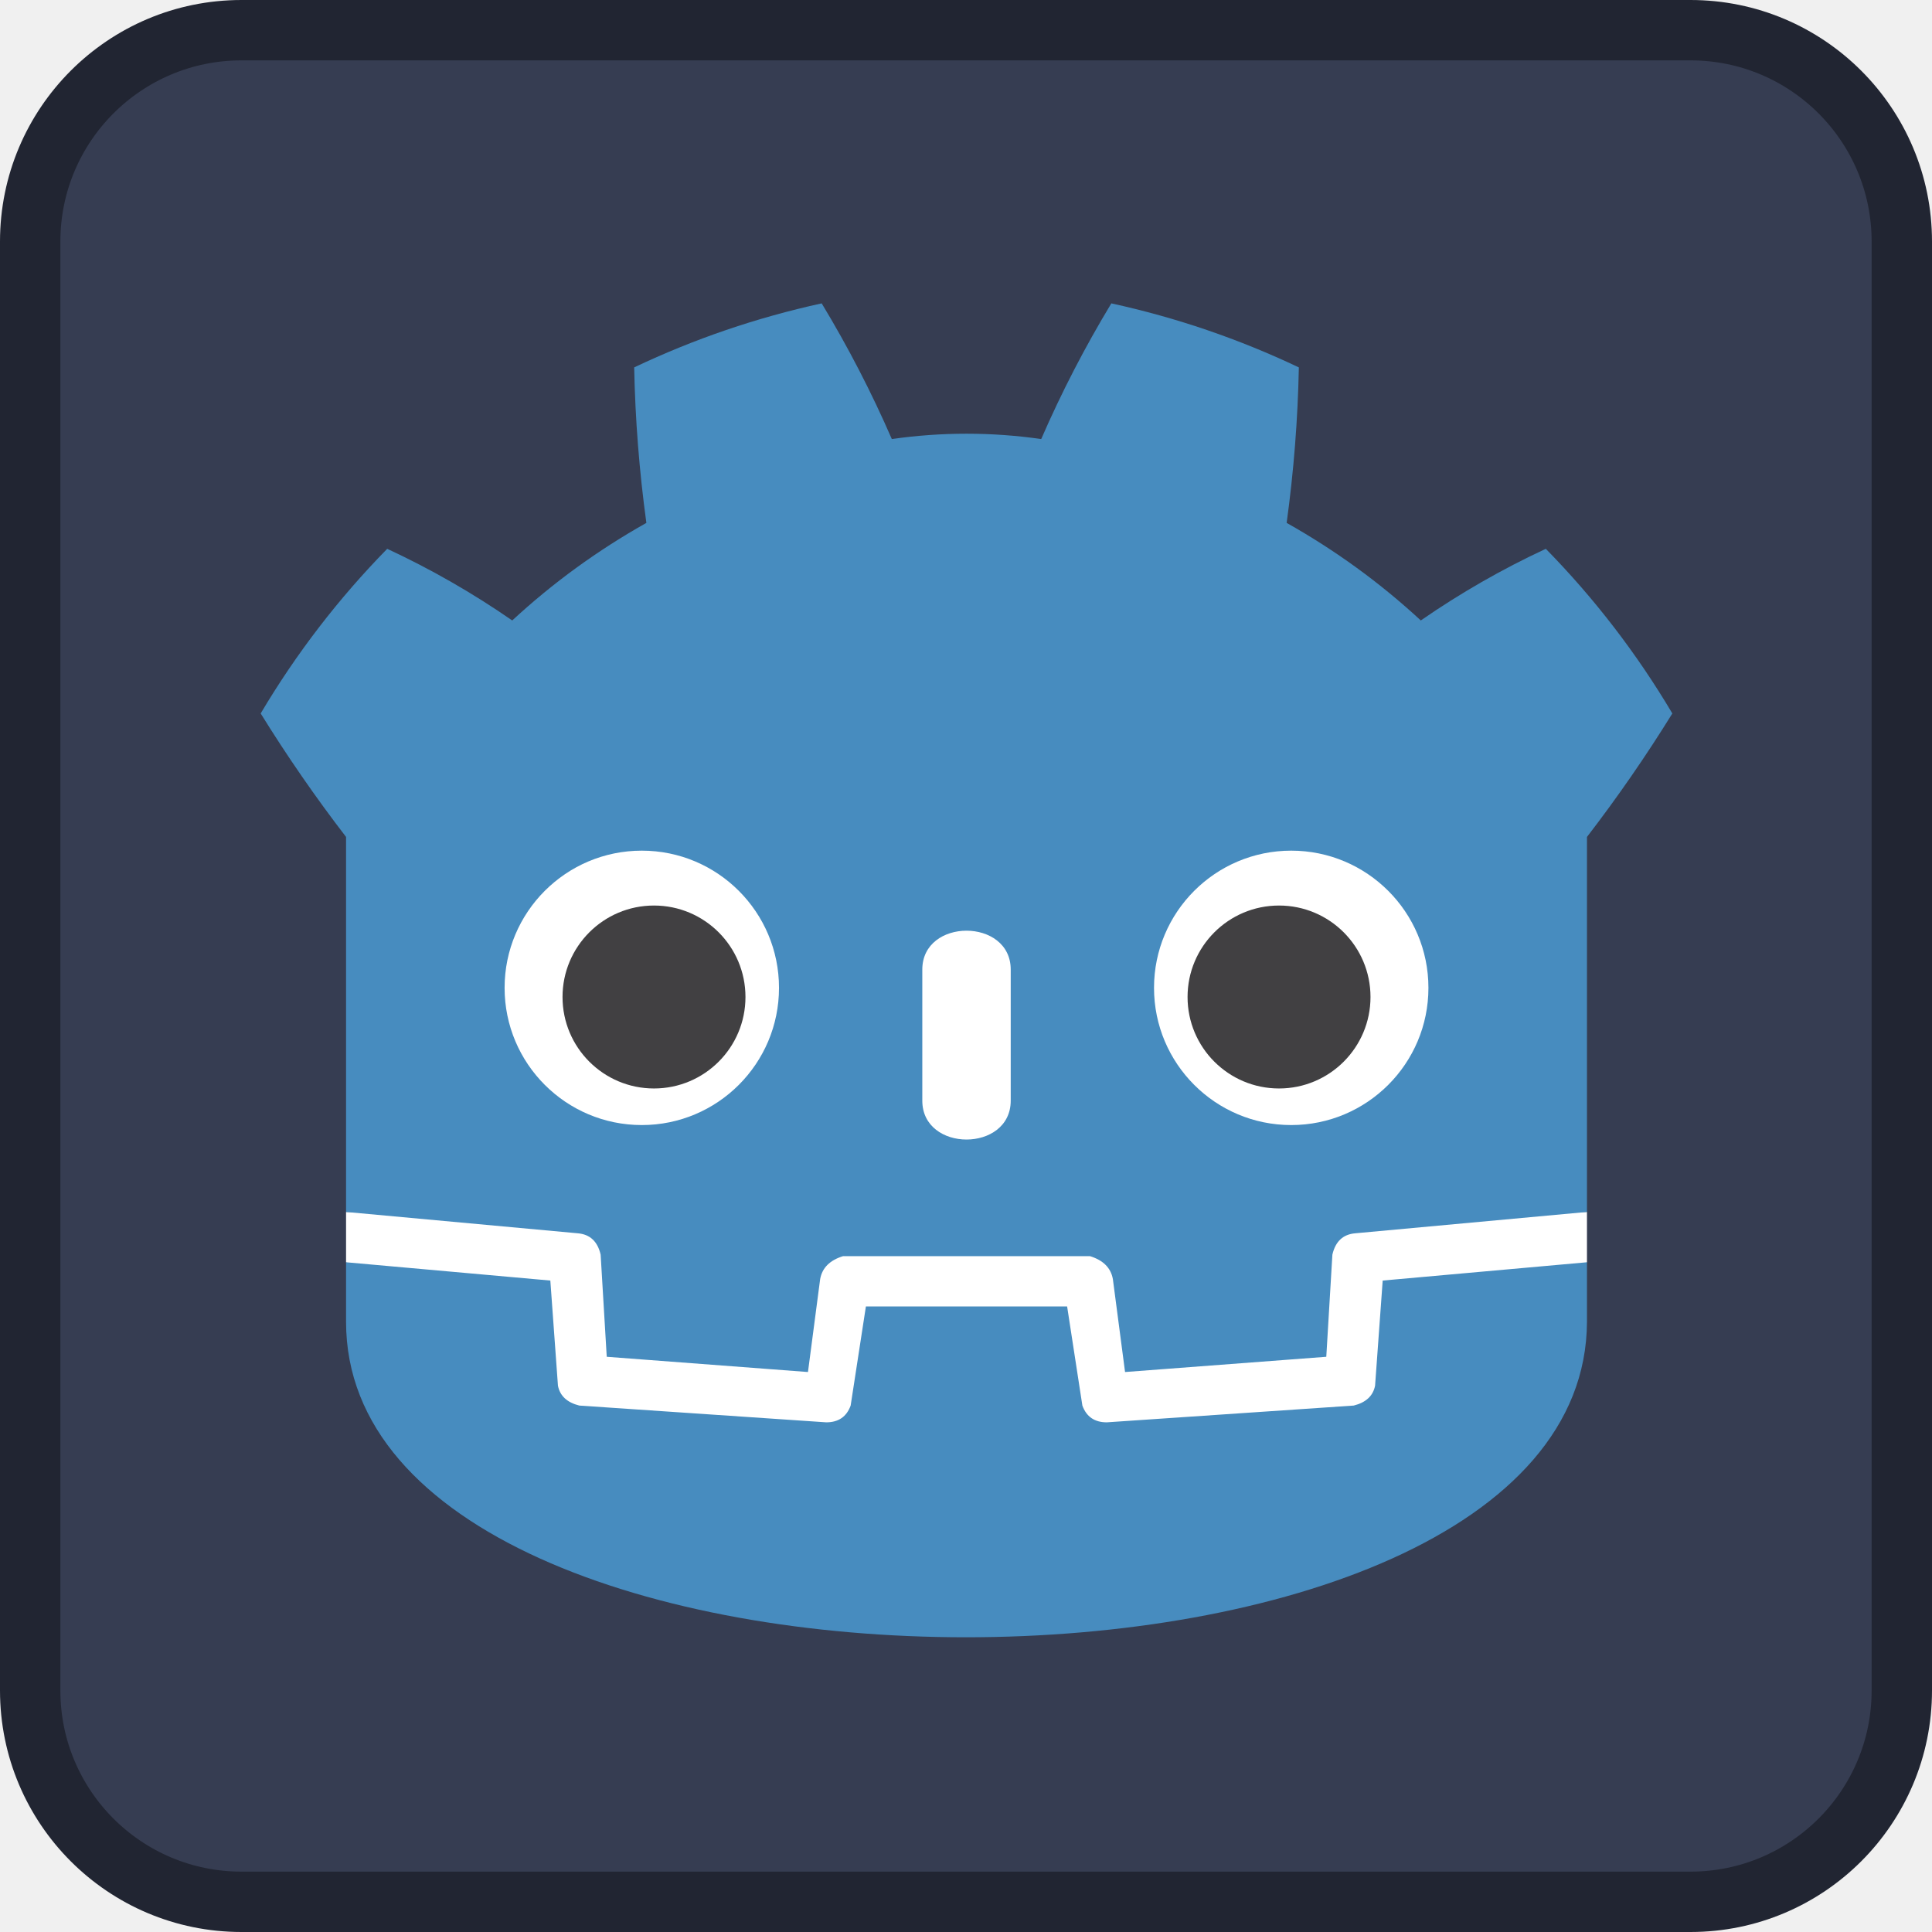
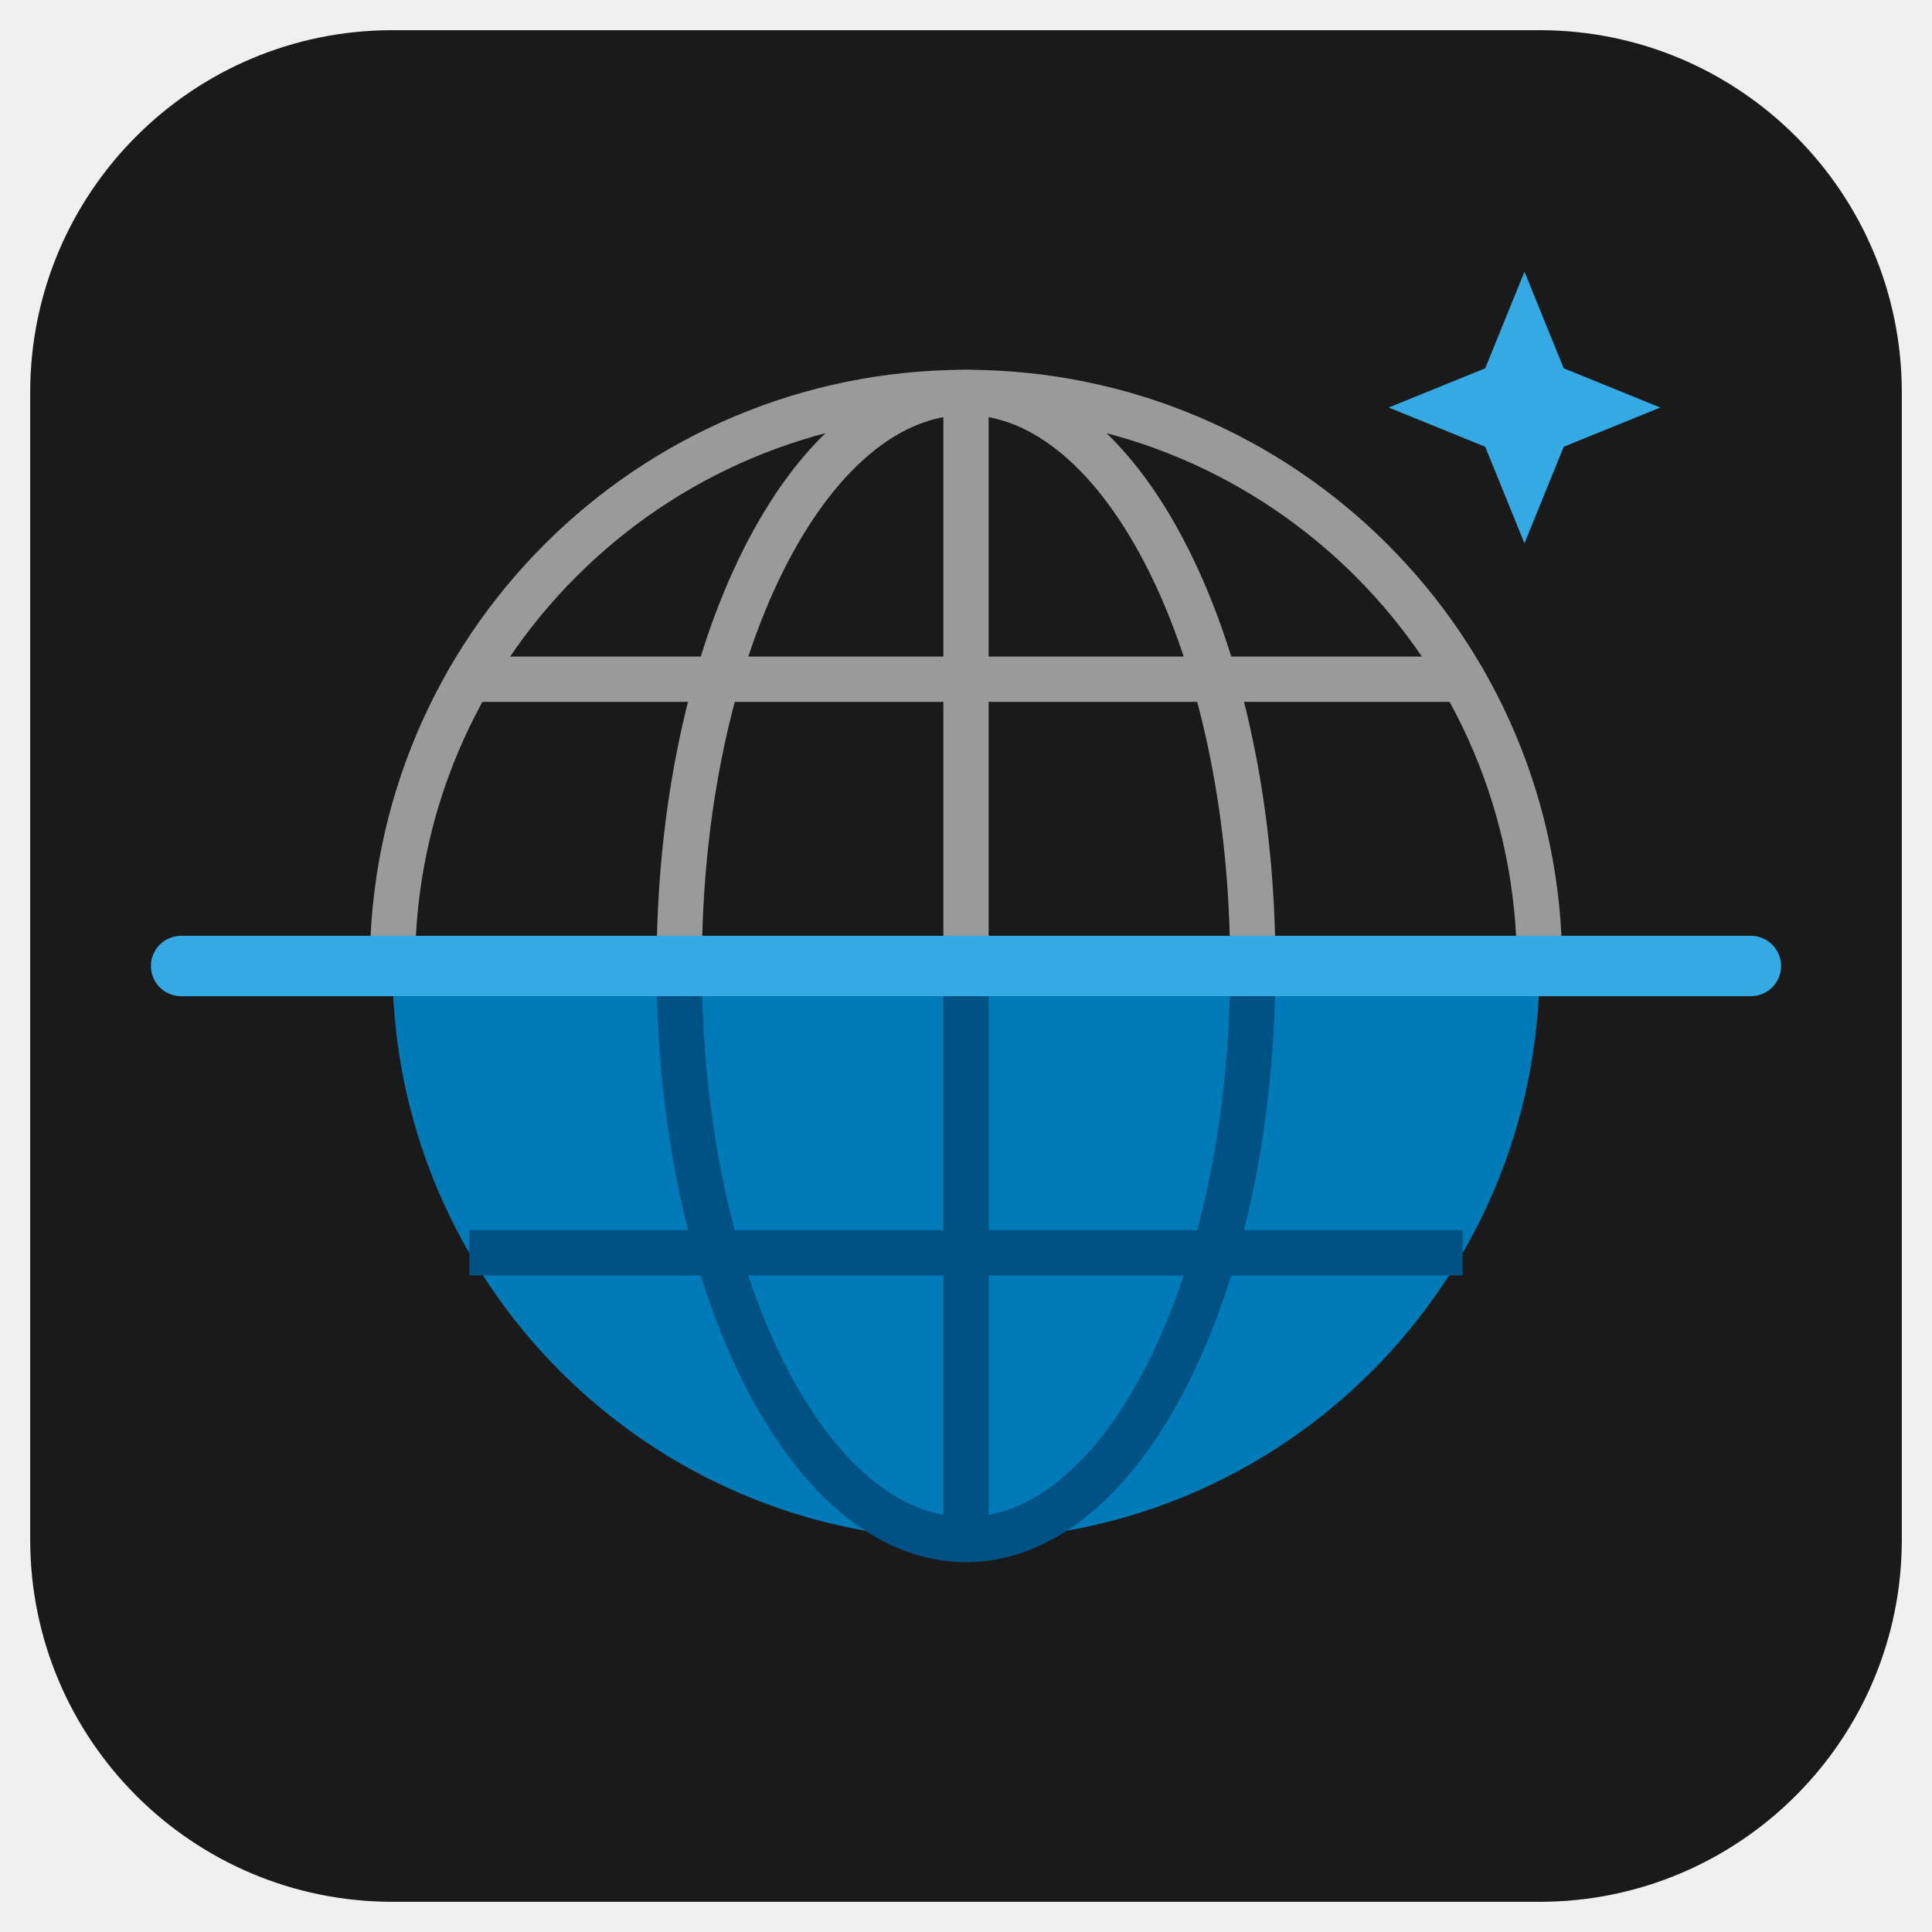
<svg xmlns="http://www.w3.org/2000/svg" width="128" height="128">
-   <rect width="124" height="124" x="2" y="2" fill="#363d52" stroke="#212532" stroke-width="4" rx="14" />
-   <g fill="#fff" transform="translate(12.322 12.322)scale(.101)">
-     <path d="M105 673v33q407 354 814 0v-33z" />
-     <path fill="#478cbf" d="m105 673 152 14q12 1 15 14l4 67 132 10 8-61q2-11 15-15h162q13 4 15 15l8 61 132-10 4-67q3-13 15-14l152-14V427q30-39 56-81-35-59-83-108-43 20-82 47-40-37-88-64 7-51 8-102-59-28-123-42-26 43-46 89-49-7-98 0-20-46-46-89-64 14-123 42 1 51 8 102-48 27-88 64-39-27-82-47-48 49-83 108 26 42 56 81zm0 33v39c0 276 813 276 814 0v-39l-134 12-5 69q-2 10-14 13l-162 11q-12 0-16-11l-10-65H446l-10 65q-4 11-16 11l-162-11q-12-3-14-13l-5-69z" />
-     <path d="M483 600c0 34 58 34 58 0v-86c0-34-58-34-58 0z" />
-     <circle cx="725" cy="526" r="90" />
-     <circle cx="299" cy="526" r="90" />
-   </g>
-   <g fill="#414042" transform="translate(12.322 12.322)scale(.101)">
-     <circle cx="307" cy="532" r="60" />
-     <circle cx="717" cy="532" r="60" />
-   </g>
+   <rect width="124" height="124" x="2" y="2" rx="24" fill="#1a1a1a" />
+   <path d="M26.0 64.0 A38.0 38.0 0 0 0 102.0 64.0 Z" fill="#007bb7" />
+   <path d="M64.0 64.0 V102.0 M31.091 83.0 H96.909" stroke="#005184" stroke-width="3" fill="none" />
+   <path d="M45.0 64.0 A19 38.0 0 0 0 83.0 64.0" stroke="#005184" stroke-width="3" fill="none" />
+   <path d="M26.0 64.0 A38.0 38.0 0 0 1 102.0 64.0" stroke="#9a9a9a" stroke-width="3" fill="none" stroke-linecap="round" />
+   <path d="M45.0 64.0 A19 38.0 0 0 1 83.0 64.0 M64.0 64.0 V26.0" stroke="#9a9a9a" stroke-width="3" fill="none" stroke-linecap="round" />
+   <path d="M31.09 45.0 H96.91" stroke="#9a9a9a" stroke-width="3" fill="none" stroke-linecap="round" />
+   <path d="M12.0 64.0 H116.0" stroke="#34a9e3" stroke-width="4" stroke-linecap="round" />
+   <path d="M101 18 L103.6 24.4 L110 27 L103.6 29.6 L101 36 L98.4 29.6 L92 27 L98.4 24.4 Z" fill="#34a9e3" />
</svg>
